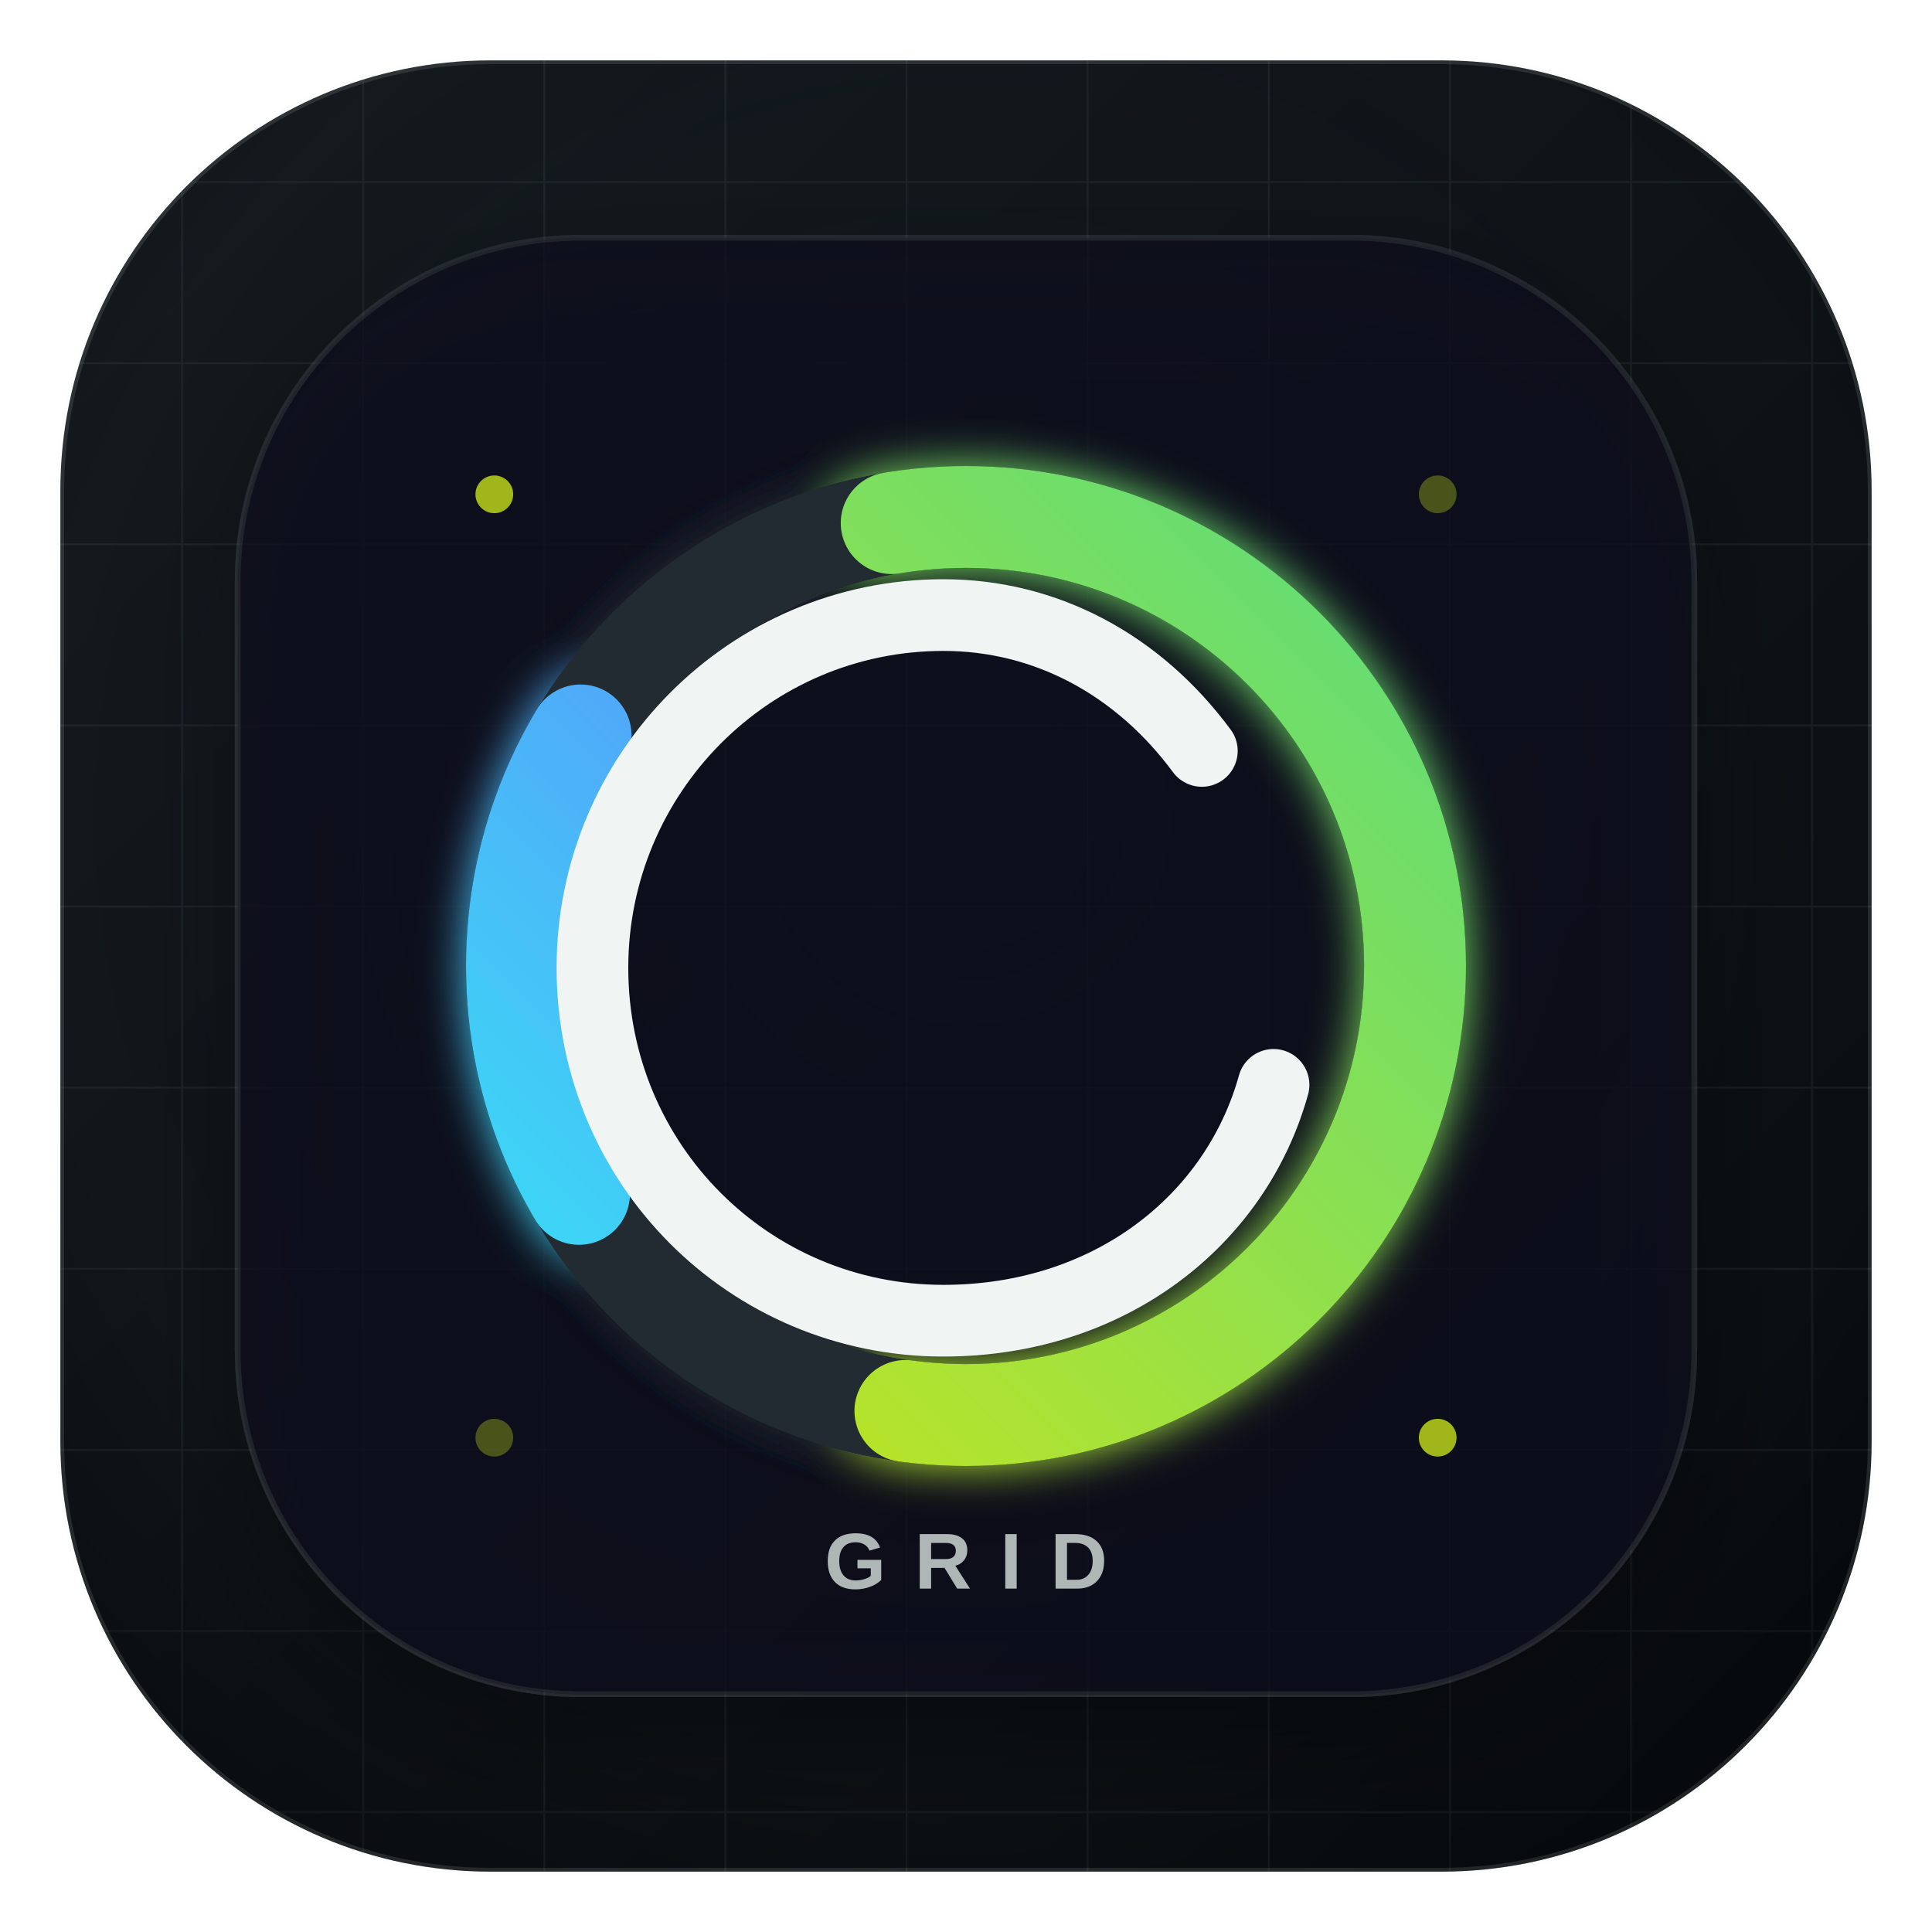
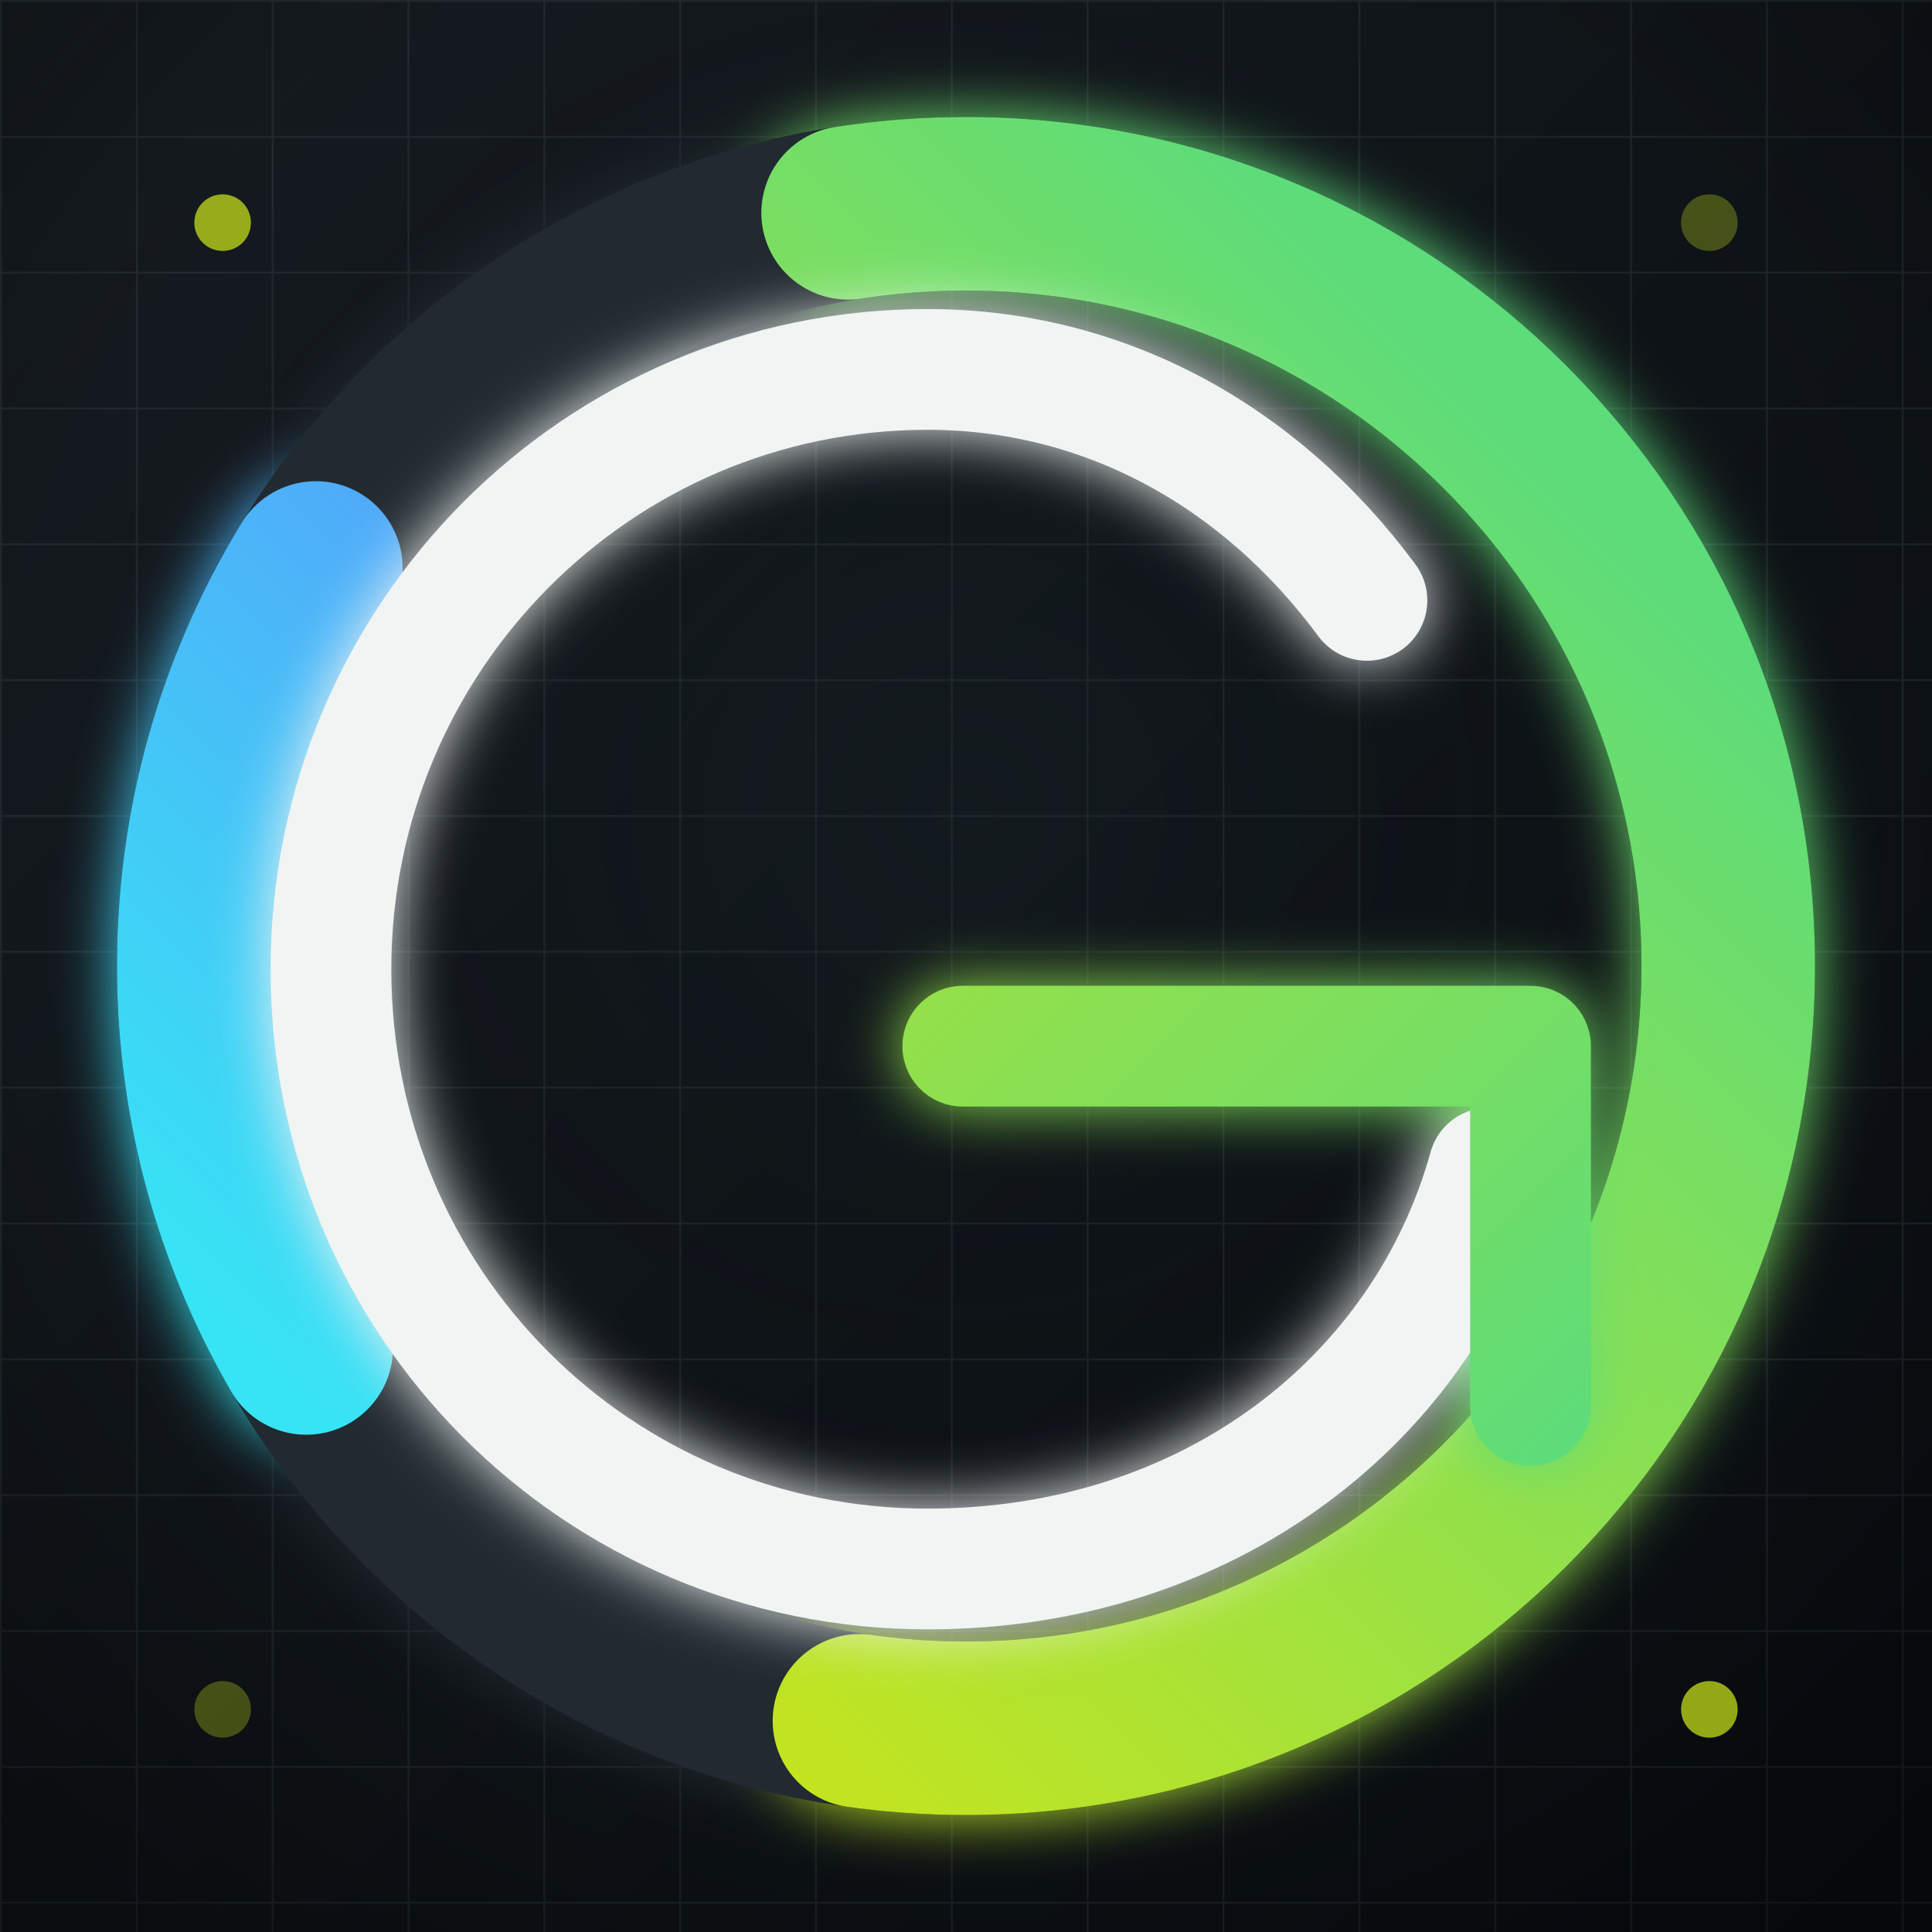
<svg xmlns="http://www.w3.org/2000/svg" width="1024" height="1024" viewBox="0 0 1024 1024" role="img" aria-labelledby="title desc">
  <defs>
-     <linearGradient id="bg" x1="0" y1="0" x2="1" y2="1">
+     <linearGradient id="bg" x1="0" y1="0" x2="1024" y2="1024" gradientUnits="userSpaceOnUse">
      <stop offset="0%" stop-color="#161C21" />
      <stop offset="100%" stop-color="#090D11" />
    </linearGradient>
-     <linearGradient id="ringA" x1="0" y1="0" x2="1" y2="1">
+     <linearGradient id="ringA" x1="220" y1="220" x2="804" y2="804" gradientUnits="userSpaceOnUse">
      <stop offset="0%" stop-color="#C9E51A" />
      <stop offset="100%" stop-color="#5DDC7A" />
    </linearGradient>
-     <linearGradient id="ringB" x1="0" y1="0" x2="1" y2="1">
+     <linearGradient id="ringB" x1="220" y1="220" x2="804" y2="804" gradientUnits="userSpaceOnUse">
      <stop offset="0%" stop-color="#37E4F4" />
      <stop offset="100%" stop-color="#6E63FF" />
    </linearGradient>
-     <pattern id="grid" width="96" height="96" patternUnits="userSpaceOnUse">
-       <path d="M 96 0 L 0 0 0 96" fill="none" stroke="#8FA0AA" stroke-opacity=".10" stroke-width="2" />
+     <radialGradient id="vignette" cx="512" cy="430" r="740" gradientUnits="userSpaceOnUse">
+       <stop offset="0%" stop-color="#1D2A2D" stop-opacity=".24" />
+       <stop offset="68%" stop-color="#000000" stop-opacity=".03" />
+       <stop offset="100%" stop-color="#000000" stop-opacity=".36" />
+     </radialGradient>
+     <pattern id="grid" width="72" height="72" patternUnits="userSpaceOnUse">
+       <path d="M 72 0 L 0 0 0 72" fill="none" stroke="#8FA0AA" stroke-opacity=".12" stroke-width="2" />
    </pattern>
-     <filter id="glow" x="-40%" y="-40%" width="180%" height="180%">
-       <feGaussianBlur stdDeviation="12" result="blur" />
+     <filter id="glow" x="-50%" y="-50%" width="200%" height="200%" color-interpolation-filters="sRGB">
+       <feGaussianBlur stdDeviation="16" result="blur" />
      <feMerge>
        <feMergeNode in="blur" />
        <feMergeNode in="SourceGraphic" />
      </feMerge>
    </filter>
-     <filter id="softShadow" x="-30%" y="-30%" width="160%" height="160%">
-       <feDropShadow dx="0" dy="24" stdDeviation="28" flood-color="#000000" flood-opacity=".45" />
-     </filter>
-     <clipPath id="iconClip">
-       <rect x="32" y="32" width="960" height="960" rx="228" />
-     </clipPath>
  </defs>
-   <g clip-path="url(#iconClip)">
-     <rect x="32" y="32" width="960" height="960" rx="228" fill="url(#bg)" />
-     <rect x="32" y="32" width="960" height="960" fill="url(#grid)" />
-     <radialGradient id="vignette" cx="50%" cy="42%" r="72%">
-       <stop offset="0%" stop-color="#1D2A2D" stop-opacity=".20" />
-       <stop offset="72%" stop-color="#000000" stop-opacity=".05" />
-       <stop offset="100%" stop-color="#000000" stop-opacity=".42" />
-     </radialGradient>
-     <rect x="32" y="32" width="960" height="960" fill="url(#vignette)" />
-     <rect x="126" y="126" width="772" height="772" rx="182" fill="#10161B" fill-opacity=".70" stroke="#9CA9B0" stroke-opacity=".11" stroke-width="3" filter="url(#softShadow)" />
-     <g transform="rotate(-90 512 512)" fill="none" stroke-linecap="round" filter="url(#glow)">
-       <circle cx="512" cy="512" r="238" stroke="#212A30" stroke-width="54" />
-       <circle cx="512" cy="512" r="238" stroke="url(#ringA)" stroke-width="54" stroke-dasharray="820 676" stroke-dashoffset="40" />
-       <circle cx="512" cy="512" r="238" stroke="url(#ringB)" stroke-width="54" stroke-dasharray="255 1241" stroke-dashoffset="-995" />
-     </g>
-     <g fill="none" stroke-linecap="round" stroke-linejoin="round">
-       <path d="M 637 398                C 603 352 554 326 500 326                C 397 326 314 410 314 513                C 314 617 397 700 500 700                C 588 700 655 647 675 575" stroke="#F0F4F3" stroke-width="38" />
-       <path d="M 511 537 H 688" stroke="url(#ringA)" stroke-width="38" filter="url(#glow)" />
-       <path d="M 688 537 V 649" stroke="url(#ringA)" stroke-width="38" filter="url(#glow)" />
-     </g>
-     <g fill="#C9E51A">
-       <circle cx="262" cy="262" r="10" opacity=".78" />
-       <circle cx="762" cy="262" r="10" opacity=".32" />
-       <circle cx="262" cy="762" r="10" opacity=".32" />
-       <circle cx="762" cy="762" r="10" opacity=".78" />
-     </g>
-     <text x="512" y="842" text-anchor="middle" font-family="Arial, Helvetica, sans-serif" font-size="42" font-weight="700" letter-spacing="15" fill="#DCE5E2" fill-opacity=".78">GRID</text>
+   <rect width="1024" height="1024" fill="url(#bg)" />
+   <rect width="1024" height="1024" fill="url(#grid)" />
+   <rect width="1024" height="1024" fill="url(#vignette)" />
+   <g transform="rotate(-90 512 512)" fill="none" stroke-linecap="round" filter="url(#glow)">
+     <circle cx="512" cy="512" r="404" stroke="#212A30" stroke-width="92" />
+     <circle cx="512" cy="512" r="404" stroke="url(#ringA)" stroke-width="92" stroke-dasharray="1394 1150" stroke-dashoffset="68" />
+     <circle cx="512" cy="512" r="404" stroke="url(#ringB)" stroke-width="92" stroke-dasharray="434 2110" stroke-dashoffset="-1692" />
  </g>
-   <rect x="32" y="32" width="960" height="960" rx="228" fill="none" stroke="#E8F0EE" stroke-opacity=".12" stroke-width="4" />
+   <g fill="none" stroke-linecap="round" stroke-linejoin="round" filter="url(#glow)">
+     <path d="M 724.5 318.2              C 666.7 240.0 583.4 195.8 491.6 195.8              C 316.5 195.8 175.4 338.6 175.4 513.7              C 175.4 690.5 316.5 831.6 491.6 831.6              C 641.2 831.6 755.1 741.5 789.1 619.1" stroke="#F0F4F3" stroke-width="64" />
+     <path d="M 510.3 554.5 L 811.2 554.5 L 811.2 744.9" stroke="url(#ringA)" stroke-width="64" />
+   </g>
+   <g fill="#C9E51A">
+     <circle cx="118" cy="118" r="15" opacity=".72" />
+     <circle cx="906" cy="118" r="15" opacity=".30" />
+     <circle cx="118" cy="906" r="15" opacity=".30" />
+     <circle cx="906" cy="906" r="15" opacity=".72" />
+   </g>
</svg>
